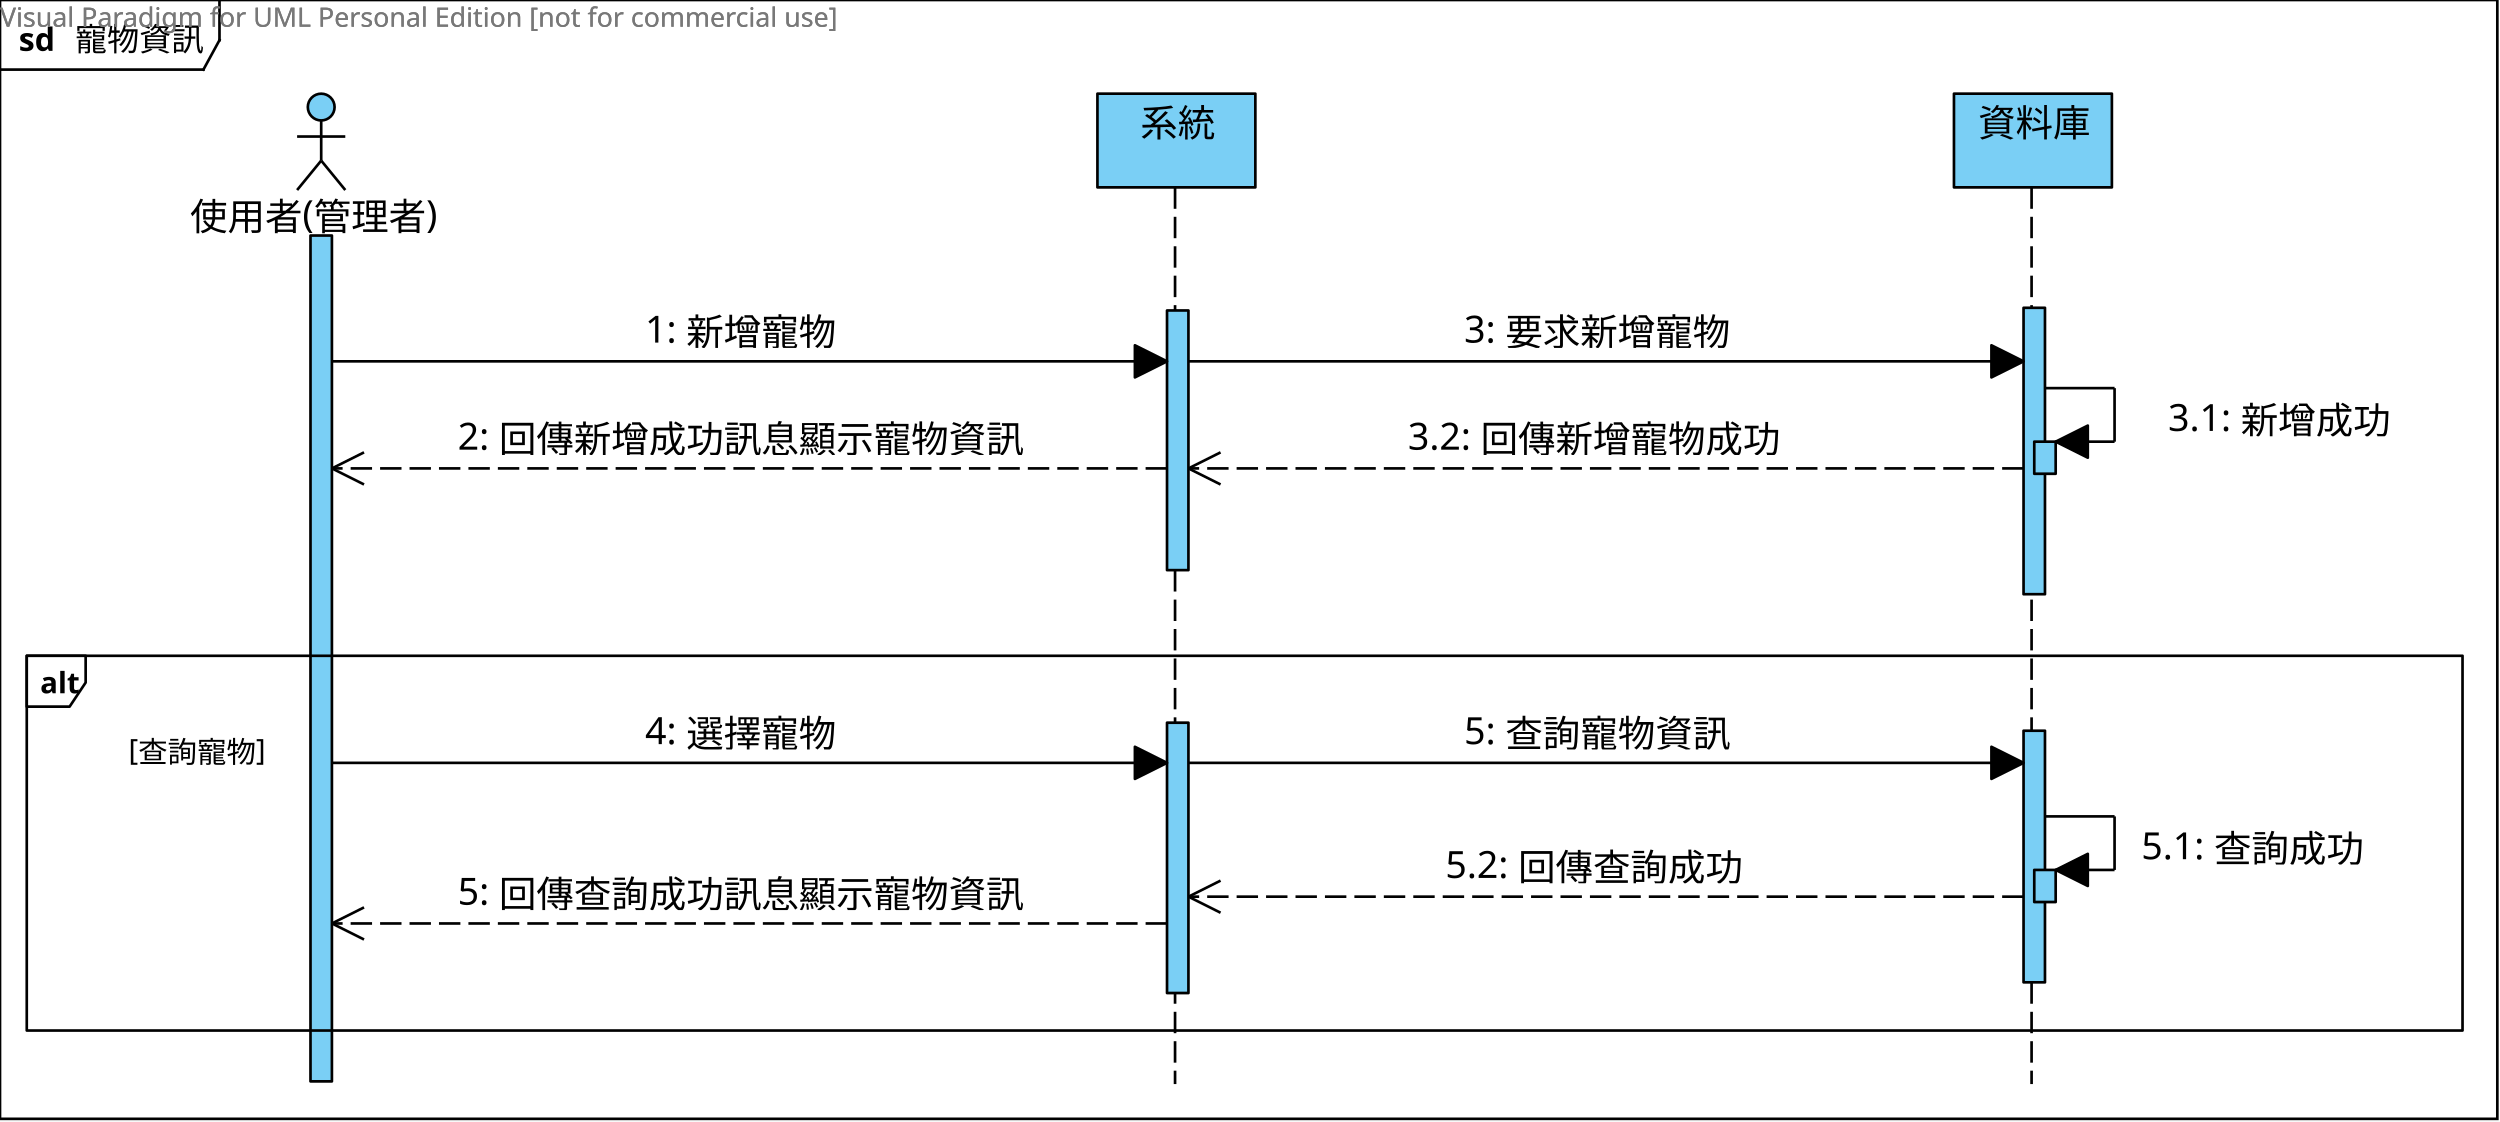
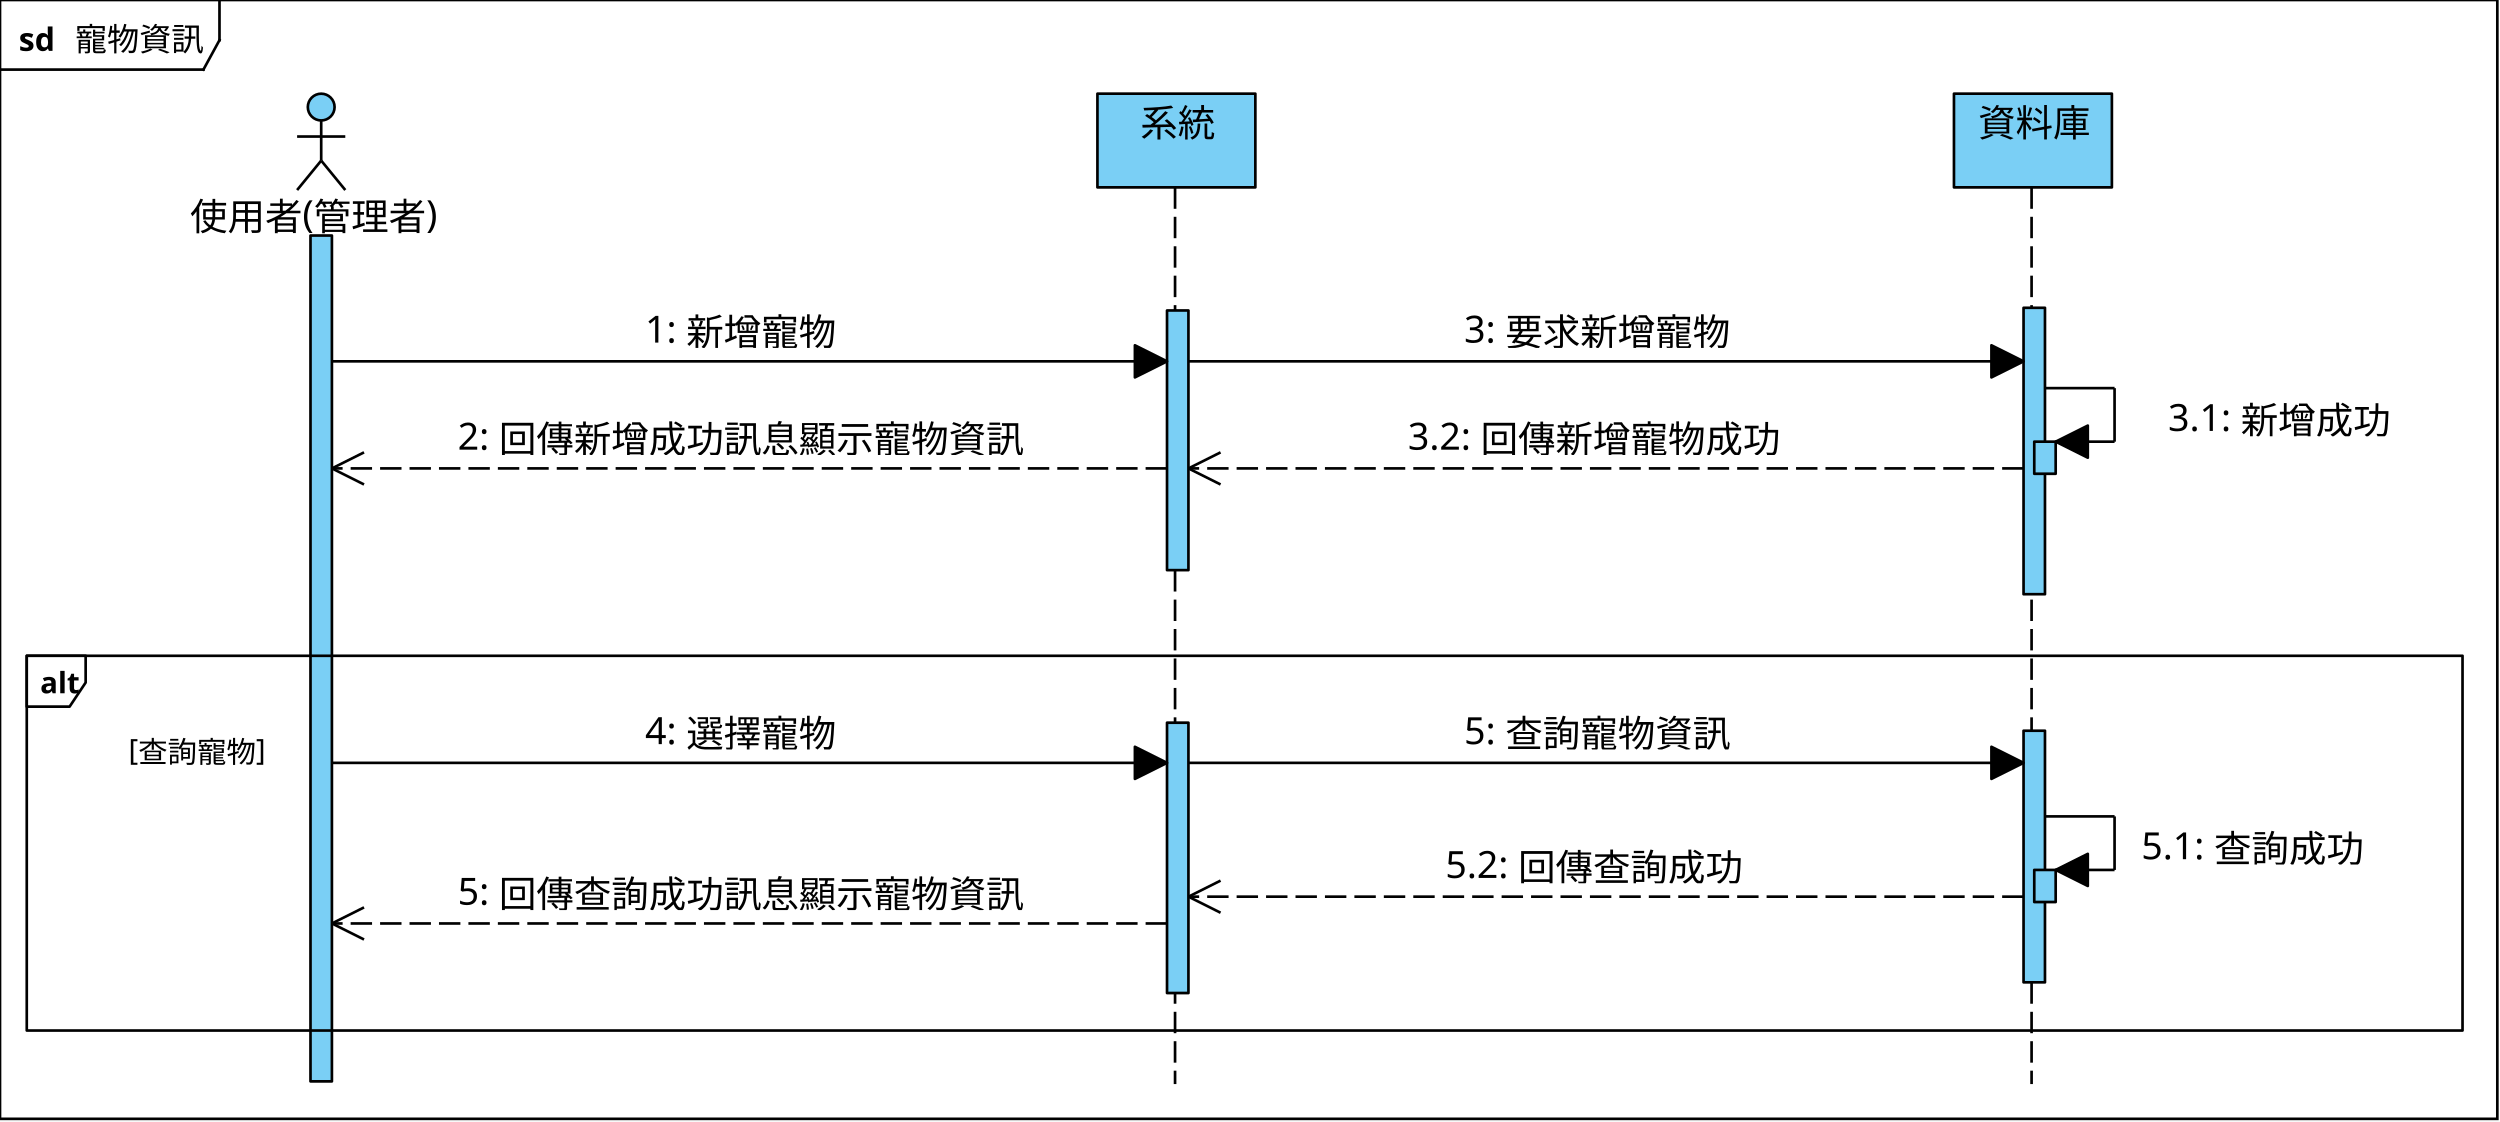
<svg xmlns="http://www.w3.org/2000/svg" style="fill-opacity:1; color-rendering:auto; color-interpolation:auto; stroke:black; text-rendering:auto; stroke-linecap:square; stroke-miterlimit:10; stroke-opacity:1; shape-rendering:auto; fill:black; stroke-dasharray:none; font-weight:normal; stroke-width:1; font-family:'Dialog'; font-style:normal; stroke-linejoin:miter; font-size:12; stroke-dashoffset:0; image-rendering:auto;" width="934" height="419">
  <defs id="genericDefs" />
  <g>
    <defs id="defs1">
      <clipPath clipPathUnits="userSpaceOnUse" id="clipPath1">
        <path d="M-3 -3 L67 -3 L67 377 L-3 377 L-3 -3 Z" />
      </clipPath>
      <clipPath clipPathUnits="userSpaceOnUse" id="clipPath2">
        <path d="M-3 -3 L15 -3 L15 104 L-3 104 L-3 -3 Z" />
      </clipPath>
      <clipPath clipPathUnits="userSpaceOnUse" id="clipPath3">
        <path d="M-3 -3 L15 -3 L15 114 L-3 114 L-3 -3 Z" />
      </clipPath>
      <clipPath clipPathUnits="userSpaceOnUse" id="clipPath4">
        <path d="M-3 -3 L15 -3 L15 19 L-3 19 L-3 -3 Z" />
      </clipPath>
      <clipPath clipPathUnits="userSpaceOnUse" id="clipPath5">
        <path d="M-3 -3 L917 -3 L917 147 L-3 147 L-3 -3 Z" />
      </clipPath>
      <clipPath clipPathUnits="userSpaceOnUse" id="clipPath6">
        <path d="M0 0 L23 0 L23 20 L0 20 L0 0 Z" />
      </clipPath>
      <clipPath clipPathUnits="userSpaceOnUse" id="clipPath7">
        <path d="M-3 -3 L917 -3 L917 127 L-3 127 L-3 -3 Z" />
      </clipPath>
      <clipPath clipPathUnits="userSpaceOnUse" id="clipPath8">
        <path d="M0 0 L70 0 L70 17 L0 17 L0 0 Z" />
      </clipPath>
      <clipPath clipPathUnits="userSpaceOnUse" id="clipPath9">
        <path d="M0 0 L0 4 L910 4 L910 0 Z" />
      </clipPath>
      <clipPath clipPathUnits="userSpaceOnUse" id="clipPath10">
        <path d="M-3 -3 L15 -3 L15 108 L-3 108 L-3 -3 Z" />
      </clipPath>
      <clipPath clipPathUnits="userSpaceOnUse" id="clipPath11">
        <path d="M-3 -3 L15 -3 L15 101 L-3 101 L-3 -3 Z" />
      </clipPath>
      <clipPath clipPathUnits="userSpaceOnUse" id="clipPath12">
        <path d="M0 0 L60 0 L60 18 L0 18 L0 0 Z" />
      </clipPath>
      <clipPath clipPathUnits="userSpaceOnUse" id="clipPath13">
        <path d="M0 0 L118 0 L118 18 L0 18 L0 0 Z" />
      </clipPath>
      <clipPath clipPathUnits="userSpaceOnUse" id="clipPath14">
        <path d="M0 0 L416 0 L416 104 L0 104 L0 0 Z" />
      </clipPath>
      <clipPath clipPathUnits="userSpaceOnUse" id="clipPath15">
        <path d="M0 0 L130 0 L130 124 L0 124 L0 0 Z" />
      </clipPath>
      <clipPath clipPathUnits="userSpaceOnUse" id="clipPath16">
        <path d="M0 0 L139 0 L139 18 L0 18 L0 0 Z" />
      </clipPath>
      <clipPath clipPathUnits="userSpaceOnUse" id="clipPath17">
        <path d="M0 0 L167 0 L167 18 L0 18 L0 0 Z" />
      </clipPath>
      <clipPath clipPathUnits="userSpaceOnUse" id="clipPath18">
        <path d="M0 0 L111 0 L111 18 L0 18 L0 0 Z" />
      </clipPath>
      <clipPath clipPathUnits="userSpaceOnUse" id="clipPath19">
        <path d="M0 0 L125 0 L125 18 L0 18 L0 0 Z" />
      </clipPath>
      <clipPath clipPathUnits="userSpaceOnUse" id="clipPath20">
        <path d="M0 0 L237 0 L237 18 L0 18 L0 0 Z" />
      </clipPath>
      <clipPath clipPathUnits="userSpaceOnUse" id="clipPath21">
        <path d="M0 0 L97 0 L97 18 L0 18 L0 0 Z" />
      </clipPath>
    </defs>
    <g style="fill:white; text-rendering:geometricPrecision; stroke:white;">
      <rect x="0" y="0" width="934" style="stroke:none;" height="419" />
      <rect x="0" y="38" transform="translate(0,-38)" width="933" style="fill:none; stroke:black;" height="418" />
      <text x="7" y="57" transform="translate(0,-38)" style="fill:black; stroke:none; font-weight:bold;" xml:space="preserve">sd</text>
      <text x="28" y="57" transform="translate(0,-38)" style="fill:black; stroke:none;" xml:space="preserve">寵物資訊</text>
      <line transform="translate(0,-38)" x1="0" x2="76" y1="64" style="fill:none; stroke:black;" y2="64" />
      <line transform="translate(0,-38)" x1="82" x2="82" y1="38" style="fill:none; stroke:black;" y2="53" />
      <line transform="translate(0,-38)" x1="82" x2="76" y1="53" style="fill:none; stroke:black;" y2="64" />
    </g>
    <g transform="translate(90,35)" style="font-size:14; fill:rgb(122,207,245); text-rendering:geometricPrecision; font-family:'標楷體'; stroke:rgb(122,207,245);">
      <circle style="clip-path:url(#clipPath1); stroke:none;" r="5" cx="30" cy="5" />
      <rect x="26" y="53" width="8" style="clip-path:url(#clipPath1); stroke:none;" height="316" />
    </g>
    <g transform="translate(90,35)" style="font-size:14; stroke-linecap:butt; text-rendering:geometricPrecision; font-family:'標楷體'; stroke-linejoin:round; stroke-miterlimit:0;">
      <circle style="fill:none; clip-path:url(#clipPath1);" r="5" cx="30" cy="5" />
      <rect x="26" y="53" width="8" style="clip-path:url(#clipPath1); fill:none;" height="316" />
      <line x1="30" x2="30" y1="10" style="clip-path:url(#clipPath1); fill:none;" y2="25" />
      <line x1="30" x2="21" y1="25" style="clip-path:url(#clipPath1); fill:none;" y2="36" />
      <line x1="30" x2="39" y1="25" style="clip-path:url(#clipPath1); fill:none;" y2="36" />
      <line x1="21" x2="39" y1="16" style="clip-path:url(#clipPath1); fill:none;" y2="16" />
    </g>
    <g transform="translate(410,35)" style="font-size:14; fill:rgb(122,207,245); text-rendering:geometricPrecision; font-family:'標楷體'; stroke:rgb(122,207,245);">
      <rect x="0" y="0" width="59" style="clip-path:url(#clipPath1); stroke:none;" height="35" />
    </g>
    <g transform="translate(410,35)" style="font-size:14; stroke-linecap:butt; text-rendering:geometricPrecision; font-family:'標楷體'; stroke-linejoin:round; stroke-miterlimit:0;">
      <rect x="0" y="0" width="59" style="clip-path:url(#clipPath1); fill:none;" height="35" />
      <line x1="29" x2="29" y1="35" style="clip-path:url(#clipPath1); fill:none; stroke-linejoin:bevel; stroke-dasharray:8,3;" y2="370" />
    </g>
    <g transform="translate(730,35)" style="font-size:14; fill:rgb(122,207,245); text-rendering:geometricPrecision; font-family:'標楷體'; stroke:rgb(122,207,245);">
      <rect x="0" y="0" width="59" style="clip-path:url(#clipPath1); stroke:none;" height="35" />
    </g>
    <g transform="translate(730,35)" style="font-size:14; stroke-linecap:butt; text-rendering:geometricPrecision; font-family:'標楷體'; stroke-linejoin:round; stroke-miterlimit:0;">
      <rect x="0" y="0" width="59" style="clip-path:url(#clipPath1); fill:none;" height="35" />
      <line x1="29" x2="29" y1="35" style="clip-path:url(#clipPath1); fill:none; stroke-linejoin:bevel; stroke-dasharray:8,3;" y2="370" />
    </g>
    <g transform="translate(436,116)" style="font-size:14; fill:rgb(122,207,245); text-rendering:geometricPrecision; font-family:'標楷體'; stroke:rgb(122,207,245);">
      <rect x="0" y="0" width="8" style="clip-path:url(#clipPath2); stroke:none;" height="97" />
    </g>
    <g transform="translate(436,116)" style="font-size:14; stroke-linecap:butt; text-rendering:geometricPrecision; font-family:'標楷體'; stroke-linejoin:round; stroke-miterlimit:0;">
      <rect x="0" y="0" width="8" style="clip-path:url(#clipPath2); fill:none;" height="97" />
    </g>
    <g transform="translate(756,115)" style="font-size:11; fill:rgb(122,207,245); text-rendering:geometricPrecision; font-family:sans-serif; stroke:rgb(122,207,245);">
      <rect x="0" y="0" width="8" style="clip-path:url(#clipPath3); stroke:none;" height="107" />
    </g>
    <g transform="translate(756,115)" style="font-size:11; stroke-linecap:butt; text-rendering:geometricPrecision; font-family:sans-serif; stroke-linejoin:round; stroke-miterlimit:0;">
      <rect x="0" y="0" width="8" style="clip-path:url(#clipPath3); fill:none;" height="107" />
    </g>
    <g transform="translate(760,165)" style="font-size:11; fill:rgb(122,207,245); text-rendering:geometricPrecision; font-family:sans-serif; stroke:rgb(122,207,245);">
      <rect x="0" y="0" width="8" style="clip-path:url(#clipPath4); stroke:none;" height="12" />
    </g>
    <g transform="translate(760,165)" style="font-size:11; stroke-linecap:butt; text-rendering:geometricPrecision; font-family:sans-serif; stroke-linejoin:round; stroke-miterlimit:0;">
      <rect x="0" y="0" width="8" style="clip-path:url(#clipPath4); fill:none;" height="12" />
    </g>
    <g transform="translate(10,245)" style="font-size:11; stroke-linecap:butt; text-rendering:geometricPrecision; font-family:sans-serif; stroke-linejoin:round; font-weight:bold; stroke-miterlimit:0;">
      <rect x="0" y="0" width="910" style="clip-path:url(#clipPath5); fill:none;" height="140" />
    </g>
    <g transform="translate(10,245)" style="font-size:11; fill:white; text-rendering:geometricPrecision; font-family:sans-serif; stroke:white; font-weight:bold;">
      <path d="M22 0 L22 10 L16 19 L0 19 L0 0 Z" style="clip-path:url(#clipPath5); stroke:none;" />
    </g>
    <g transform="translate(10,245)" style="font-size:11; stroke-linecap:butt; text-rendering:geometricPrecision; font-family:sans-serif; stroke-linejoin:round; font-weight:bold; stroke-miterlimit:0;">
      <path d="M22 0 L22 10 L16 19 L0 19 L0 0 Z" style="fill:none; clip-path:url(#clipPath5);" />
    </g>
    <g transform="translate(10,245)" style="text-rendering:geometricPrecision; font-size:11; font-weight:bold; font-family:sans-serif;">
      <text x="5" y="14" style="clip-path:url(#clipPath6); stroke:none;" xml:space="preserve">alt</text>
    </g>
    <g transform="translate(10,265)" style="font-size:11; fill:white; text-rendering:geometricPrecision; font-family:sans-serif; stroke:white;">
      <rect x="28" y="5" width="70" style="clip-path:url(#clipPath7); stroke:none;" height="17" />
    </g>
    <g style="text-rendering:geometricPrecision; font-size:11; font-family:sans-serif;" transform="translate(38,270)">
      <text x="10" y="14" style="clip-path:url(#clipPath8); stroke:none;" xml:space="preserve">[查詢寵物]</text>
    </g>
    <g transform="translate(436,270)" style="font-size:11; fill:rgb(122,207,245); text-rendering:geometricPrecision; font-family:sans-serif; stroke:rgb(122,207,245);">
      <rect x="0" y="0" width="8" style="clip-path:url(#clipPath10); stroke:none;" height="101" />
    </g>
    <g transform="translate(436,270)" style="font-size:11; stroke-linecap:butt; text-rendering:geometricPrecision; font-family:sans-serif; stroke-linejoin:round; stroke-miterlimit:0;">
      <rect x="0" y="0" width="8" style="clip-path:url(#clipPath10); fill:none;" height="101" />
    </g>
    <g transform="translate(756,273)" style="font-size:11; fill:rgb(122,207,245); text-rendering:geometricPrecision; font-family:sans-serif; stroke:rgb(122,207,245);">
      <rect x="0" y="0" width="8" style="clip-path:url(#clipPath11); stroke:none;" height="94" />
    </g>
    <g transform="translate(756,273)" style="font-size:11; stroke-linecap:butt; text-rendering:geometricPrecision; font-family:sans-serif; stroke-linejoin:round; stroke-miterlimit:0;">
      <rect x="0" y="0" width="8" style="clip-path:url(#clipPath11); fill:none;" height="94" />
    </g>
    <g transform="translate(760,325)" style="font-size:11; fill:rgb(122,207,245); text-rendering:geometricPrecision; font-family:sans-serif; stroke:rgb(122,207,245);">
      <rect x="0" y="0" width="8" style="clip-path:url(#clipPath4); stroke:none;" height="12" />
    </g>
    <g transform="translate(760,325)" style="font-size:11; stroke-linecap:butt; text-rendering:geometricPrecision; font-family:sans-serif; stroke-linejoin:round; stroke-miterlimit:0;">
      <rect x="0" y="0" width="8" style="clip-path:url(#clipPath4); fill:none;" height="12" />
    </g>
    <g style="text-rendering:geometricPrecision; font-size:14; font-family:'標楷體';" transform="translate(730,35)">
      <text x="9" y="16" style="clip-path:url(#clipPath12); stroke:none;" xml:space="preserve">資料庫</text>
    </g>
    <g style="text-rendering:geometricPrecision; font-size:14; font-family:'標楷體';" transform="translate(410,35)">
      <text x="16" y="16" style="clip-path:url(#clipPath12); stroke:none;" xml:space="preserve">系統</text>
    </g>
    <g style="text-rendering:geometricPrecision; font-size:14; font-family:'標楷體';" transform="translate(61,70)">
      <text x="10" y="16" style="clip-path:url(#clipPath13); stroke:none;" xml:space="preserve">使用者(管理者)</text>
    </g>
    <g transform="translate(74,85)" style="font-size:14; stroke-linecap:butt; text-rendering:geometricPrecision; font-family:'標楷體'; stroke-linejoin:round;">
      <line x1="50" x2="362" y1="50" style="clip-path:url(#clipPath14); fill:none;" y2="50" />
      <polygon style="clip-path:url(#clipPath14); stroke:none;" points=" 362 50 350 44 350 56" />
      <polygon style="fill:none; clip-path:url(#clipPath14);" points=" 362 50 350 44 350 56" />
    </g>
    <g transform="translate(74,235)" style="font-size:14; stroke-linecap:butt; text-rendering:geometricPrecision; font-family:'標楷體'; stroke-linejoin:round;">
      <line x1="50" x2="362" y1="50" style="clip-path:url(#clipPath14); fill:none;" y2="50" />
      <polygon style="clip-path:url(#clipPath14); stroke:none;" points=" 362 50 350 44 350 56" />
      <polygon style="fill:none; clip-path:url(#clipPath14);" points=" 362 50 350 44 350 56" />
    </g>
    <g transform="translate(74,125)" style="font-size:14; stroke-linecap:butt; text-rendering:geometricPrecision; font-family:'標楷體'; stroke-linejoin:round; stroke-dasharray:8,3; stroke-miterlimit:0;">
      <line x1="362" x2="50" y1="50" style="clip-path:url(#clipPath14); fill:none;" y2="50" />
      <line x1="50" x2="62" y1="50" style="clip-path:url(#clipPath14); fill:none; stroke-dasharray:none; stroke-miterlimit:10;" y2="56" />
      <line x1="50" x2="62" y1="50" style="clip-path:url(#clipPath14); fill:none; stroke-dasharray:none; stroke-miterlimit:10;" y2="44" />
    </g>
    <g transform="translate(74,295)" style="font-size:14; stroke-linecap:butt; text-rendering:geometricPrecision; font-family:'標楷體'; stroke-linejoin:round; stroke-dasharray:8,3; stroke-miterlimit:0;">
      <line x1="362" x2="50" y1="50" style="clip-path:url(#clipPath14); fill:none;" y2="50" />
      <line x1="50" x2="62" y1="50" style="clip-path:url(#clipPath14); fill:none; stroke-dasharray:none; stroke-miterlimit:10;" y2="56" />
      <line x1="50" x2="62" y1="50" style="clip-path:url(#clipPath14); fill:none; stroke-dasharray:none; stroke-miterlimit:10;" y2="44" />
    </g>
    <g transform="translate(394,85)" style="font-size:14; stroke-linecap:butt; text-rendering:geometricPrecision; font-family:'標楷體'; stroke-linejoin:round;">
      <line x1="50" x2="362" y1="50" style="clip-path:url(#clipPath14); fill:none;" y2="50" />
      <polygon style="clip-path:url(#clipPath14); stroke:none;" points=" 362 50 350 44 350 56" />
      <polygon style="fill:none; clip-path:url(#clipPath14);" points=" 362 50 350 44 350 56" />
    </g>
    <g transform="translate(714,95)" style="font-size:14; stroke-linecap:butt; text-rendering:geometricPrecision; font-family:'標楷體'; stroke-linejoin:round;">
      <line x1="50" x2="76" y1="50" style="clip-path:url(#clipPath15); fill:none;" y2="50" />
      <line x1="76" x2="76" y1="50" style="clip-path:url(#clipPath15); fill:none;" y2="70" />
      <line x1="76" x2="54" y1="70" style="clip-path:url(#clipPath15); fill:none;" y2="70" />
      <polygon style="clip-path:url(#clipPath15); stroke:none;" points=" 54 70 66 76 66 64" />
      <polygon style="fill:none; clip-path:url(#clipPath15);" points=" 54 70 66 76 66 64" />
    </g>
    <g transform="translate(394,235)" style="font-size:14; stroke-linecap:butt; text-rendering:geometricPrecision; font-family:'標楷體'; stroke-linejoin:round;">
      <line x1="50" x2="362" y1="50" style="clip-path:url(#clipPath14); fill:none;" y2="50" />
      <polygon style="clip-path:url(#clipPath14); stroke:none;" points=" 362 50 350 44 350 56" />
      <polygon style="fill:none; clip-path:url(#clipPath14);" points=" 362 50 350 44 350 56" />
    </g>
    <g transform="translate(714,255)" style="font-size:14; stroke-linecap:butt; text-rendering:geometricPrecision; font-family:'標楷體'; stroke-linejoin:round;">
      <line x1="50" x2="76" y1="50" style="clip-path:url(#clipPath15); fill:none;" y2="50" />
      <line x1="76" x2="76" y1="50" style="clip-path:url(#clipPath15); fill:none;" y2="70" />
      <line x1="76" x2="54" y1="70" style="clip-path:url(#clipPath15); fill:none;" y2="70" />
      <polygon style="clip-path:url(#clipPath15); stroke:none;" points=" 54 70 66 76 66 64" />
      <polygon style="fill:none; clip-path:url(#clipPath15);" points=" 54 70 66 76 66 64" />
    </g>
    <g transform="translate(394,125)" style="font-size:14; stroke-linecap:butt; text-rendering:geometricPrecision; font-family:'標楷體'; stroke-linejoin:round; stroke-dasharray:8,3; stroke-miterlimit:0;">
      <line x1="362" x2="50" y1="50" style="clip-path:url(#clipPath14); fill:none;" y2="50" />
      <line x1="50" x2="62" y1="50" style="clip-path:url(#clipPath14); fill:none; stroke-dasharray:none; stroke-miterlimit:10;" y2="56" />
      <line x1="50" x2="62" y1="50" style="clip-path:url(#clipPath14); fill:none; stroke-dasharray:none; stroke-miterlimit:10;" y2="44" />
    </g>
    <g transform="translate(394,285)" style="font-size:14; stroke-linecap:butt; text-rendering:geometricPrecision; font-family:'標楷體'; stroke-linejoin:round; stroke-dasharray:8,3; stroke-miterlimit:0;">
      <line x1="362" x2="50" y1="50" style="clip-path:url(#clipPath14); fill:none;" y2="50" />
      <line x1="50" x2="62" y1="50" style="clip-path:url(#clipPath14); fill:none; stroke-dasharray:none; stroke-miterlimit:10;" y2="56" />
      <line x1="50" x2="62" y1="50" style="clip-path:url(#clipPath14); fill:none; stroke-dasharray:none; stroke-miterlimit:10;" y2="44" />
    </g>
    <g style="text-rendering:geometricPrecision; font-size:14; font-family:'標楷體';" transform="translate(530,312)">
      <text x="10" y="16" style="clip-path:url(#clipPath16); stroke:none;" xml:space="preserve">5.2: 回傳查詢成功</text>
    </g>
    <g style="text-rendering:geometricPrecision; font-size:14; font-family:'標楷體';" transform="translate(516,152)">
      <text x="10" y="16" style="clip-path:url(#clipPath17); stroke:none;" xml:space="preserve">3.2: 回傳新增寵物成功</text>
    </g>
    <g style="text-rendering:geometricPrecision; font-size:14; font-family:'標楷體';" transform="translate(790,305)">
      <text x="10" y="16" style="clip-path:url(#clipPath18); stroke:none;" xml:space="preserve">5.1: 查詢成功</text>
    </g>
    <g style="text-rendering:geometricPrecision; font-size:14; font-family:'標楷體';" transform="translate(537,262)">
      <text x="10" y="16" style="clip-path:url(#clipPath19); stroke:none;" xml:space="preserve">5: 查詢寵物資訊</text>
    </g>
    <g style="text-rendering:geometricPrecision; font-size:14; font-family:'標楷體';" transform="translate(800,145)">
      <text x="10" y="16" style="clip-path:url(#clipPath18); stroke:none;" xml:space="preserve">3.1: 新增成功</text>
    </g>
    <g style="text-rendering:geometricPrecision; font-size:14; font-family:'標楷體';" transform="translate(537,112)">
      <text x="10" y="16" style="clip-path:url(#clipPath19); stroke:none;" xml:space="preserve">3: 要求新增寵物</text>
    </g>
    <g style="text-rendering:geometricPrecision; font-size:14; font-family:'標楷體';" transform="translate(161,322)">
      <text x="10" y="16" style="clip-path:url(#clipPath20); stroke:none;" xml:space="preserve">5: 回傳查詢成功訊息顯示寵物資訊</text>
    </g>
    <g style="text-rendering:geometricPrecision; font-size:14; font-family:'標楷體';" transform="translate(161,152)">
      <text x="10" y="16" style="clip-path:url(#clipPath20); stroke:none;" xml:space="preserve">2: 回傳新增成功訊息顯示寵物資訊</text>
    </g>
    <g style="text-rendering:geometricPrecision; font-size:14; font-family:'標楷體';" transform="translate(231,262)">
      <text x="10" y="16" style="clip-path:url(#clipPath21); stroke:none;" xml:space="preserve">4: 選擇寵物</text>
    </g>
    <g style="text-rendering:geometricPrecision; font-size:14; font-family:'標楷體';" transform="translate(231,112)">
      <text x="10" y="16" style="clip-path:url(#clipPath21); stroke:none;" xml:space="preserve">1: 新增寵物</text>
    </g>
    <g style="fill:rgb(120,120,120); text-rendering:geometricPrecision; font-size:10; stroke:rgb(120,120,120);">
-       <text xml:space="preserve" x="0" y="10" style="stroke:none;">Visual Paradigm for UML Personal Edition [not for commercial use] </text>
-       <text xml:space="preserve" x="0" y="10" style="stroke:none;">Visual Paradigm for UML Personal Edition [not for commercial use] </text>
    </g>
  </g>
</svg>
